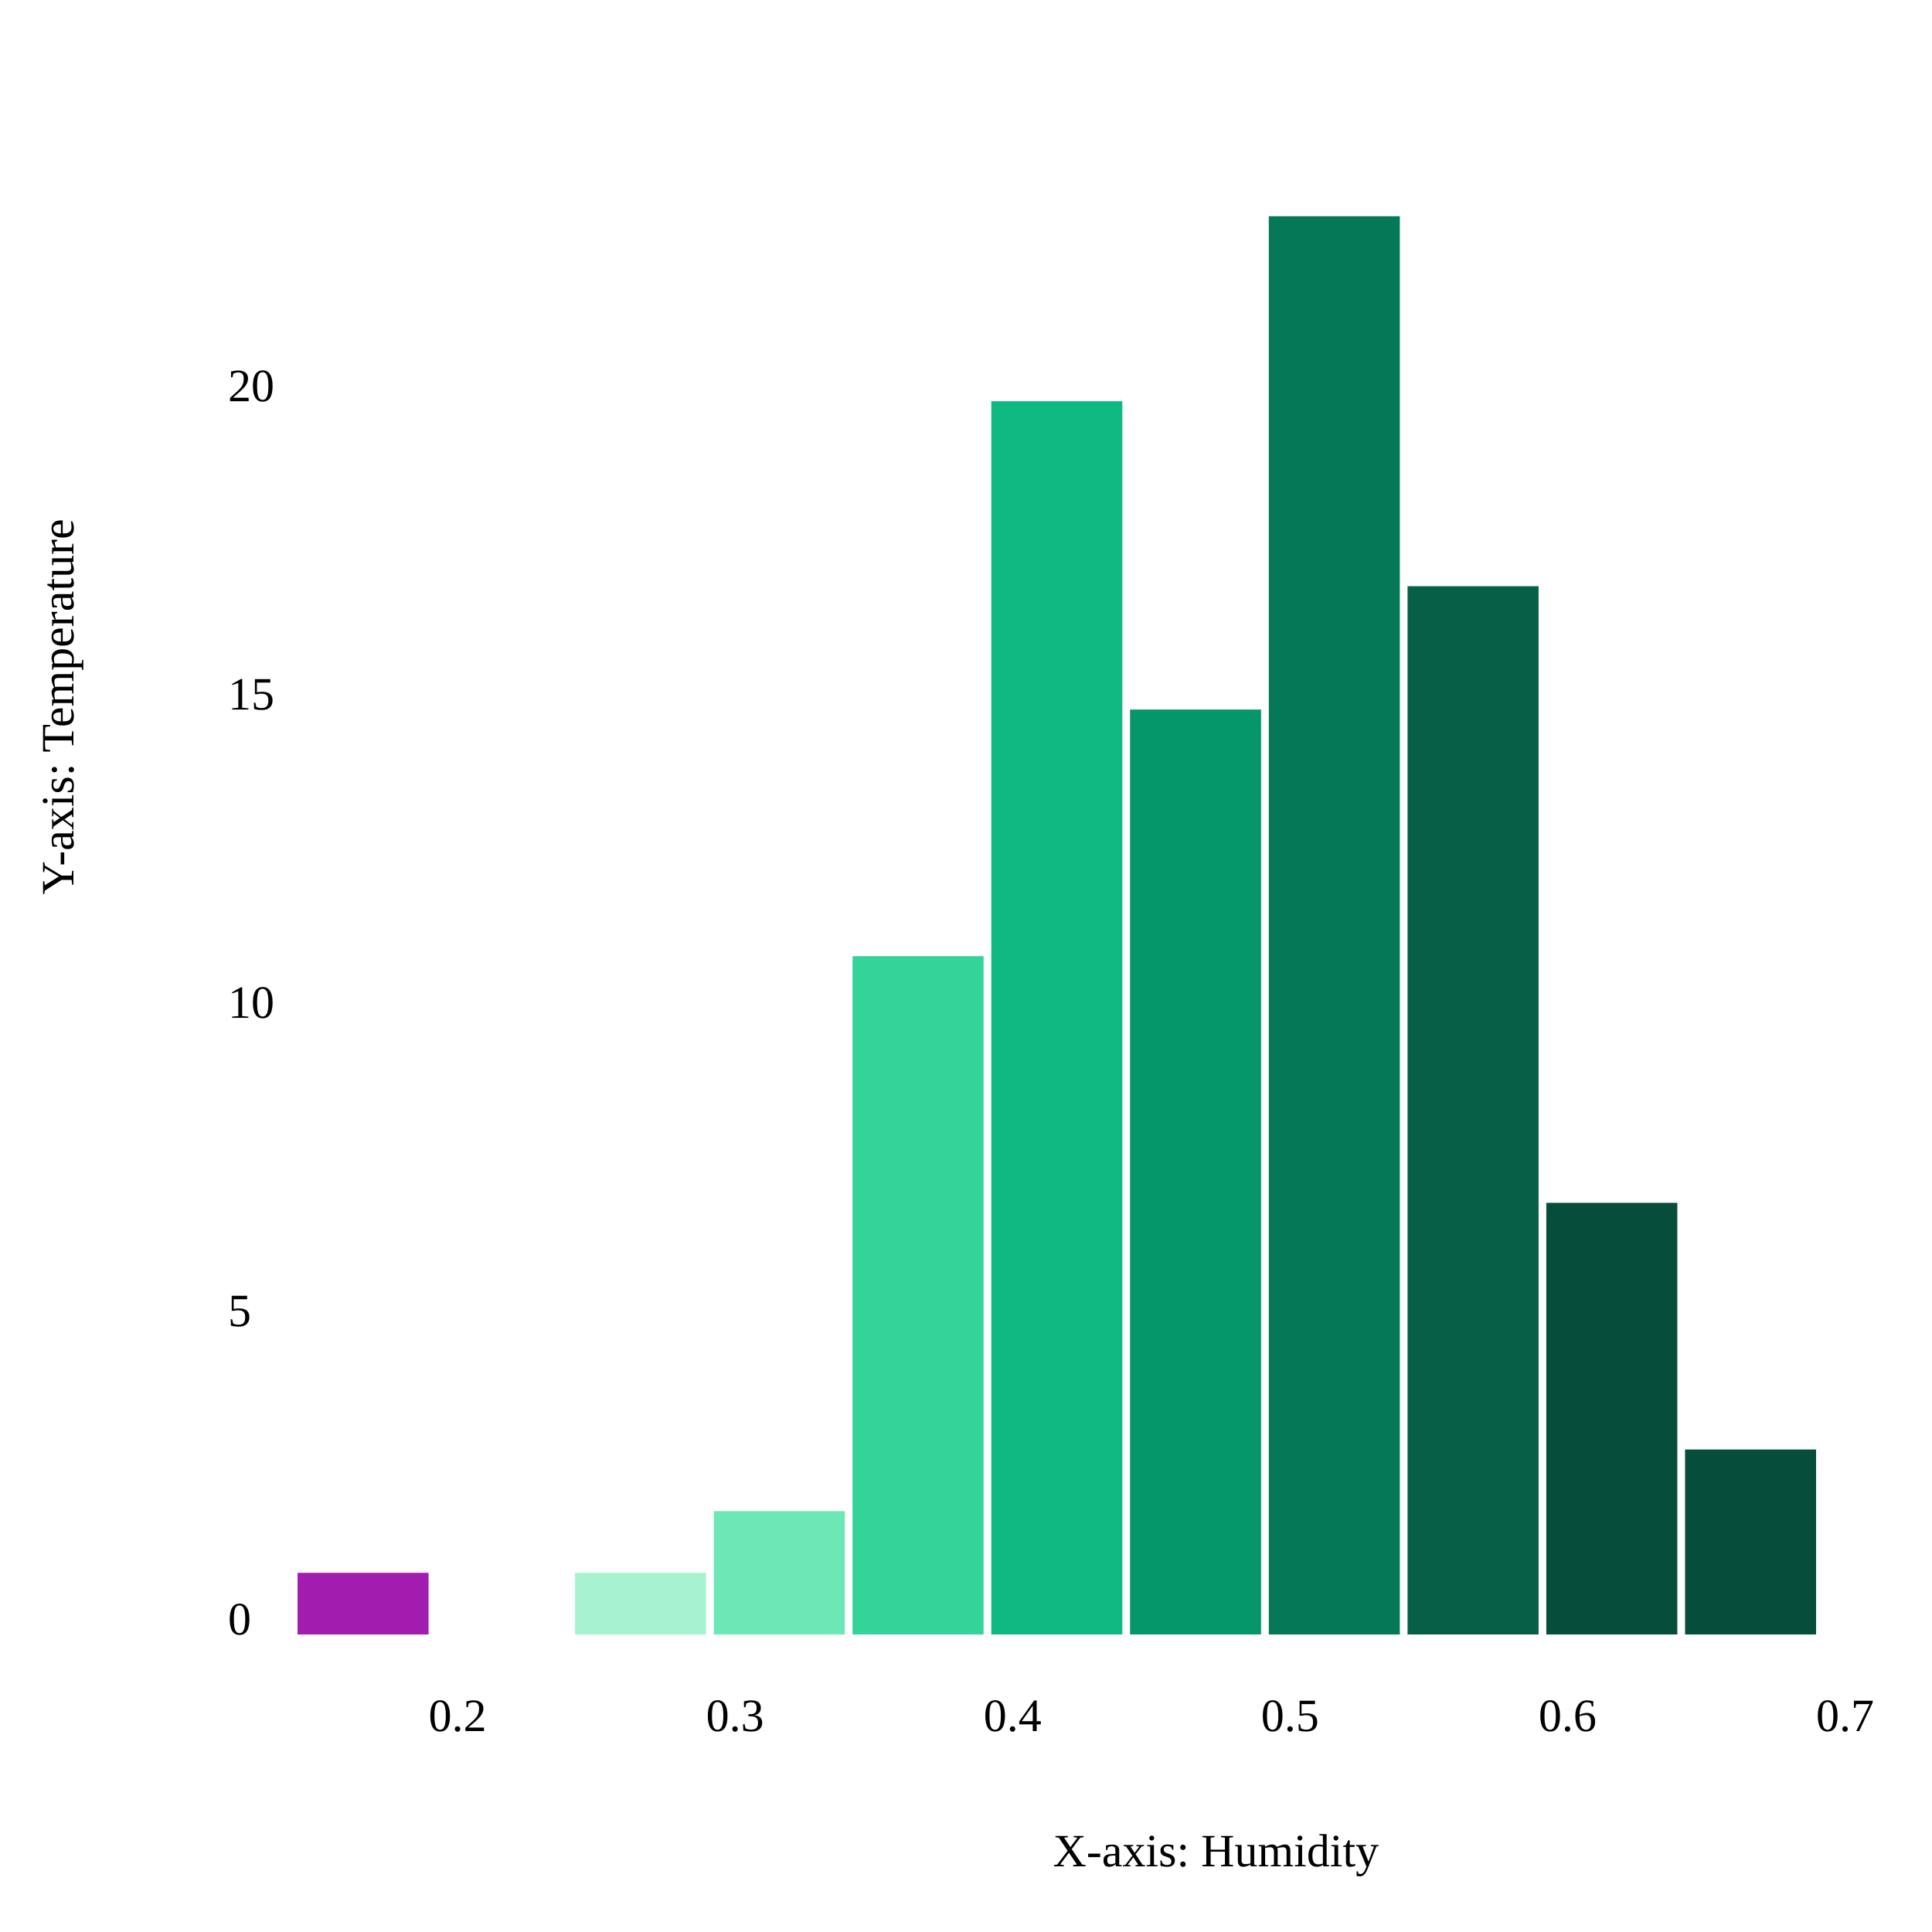
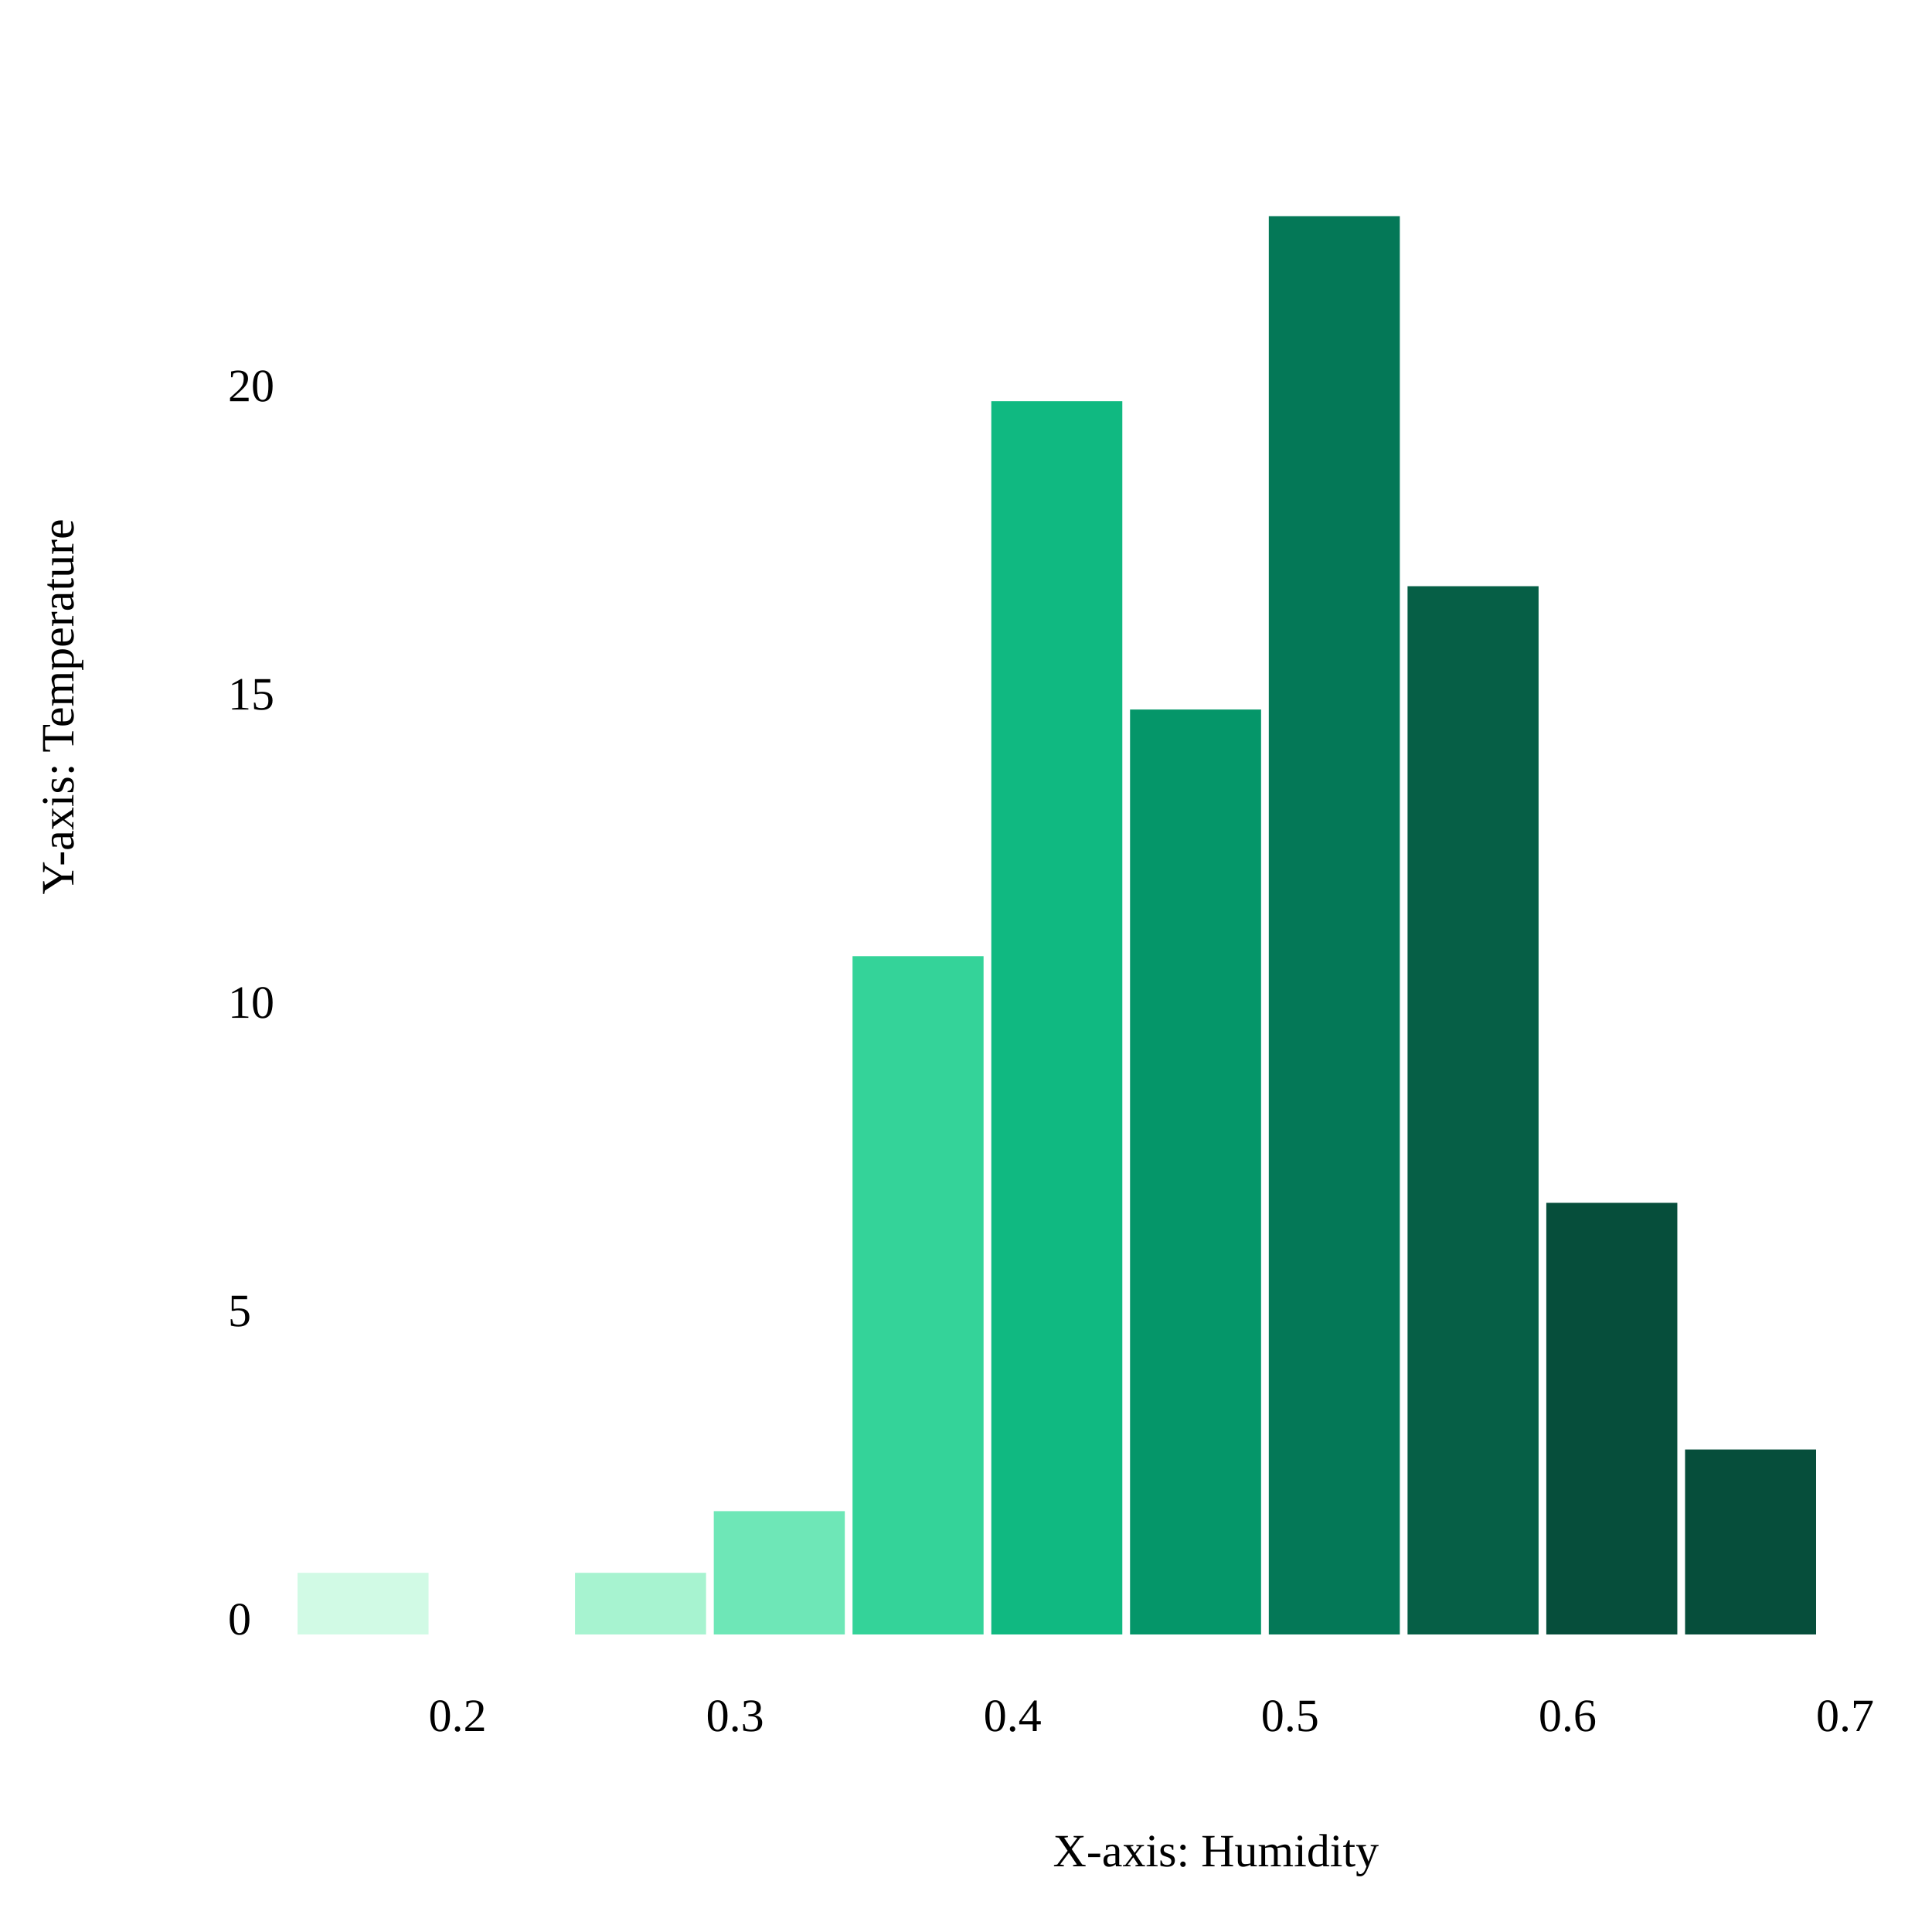
<svg xmlns="http://www.w3.org/2000/svg" class="Chart" width="100%" height="100%" viewBox="0 0 500 500">
  <g transform="translate(75, 40)">
    <g class="Axis AxisHorizontal fromLinkFiber205" transform="translate(0, 383)">
      <line class="Axis__line" x2="395" />
      <text class="Axis__tick" transform="translate(35.90909, 25)">0.2</text>
      <text class="Axis__tick" transform="translate(107.7273, 25)">0.3</text>
      <text class="Axis__tick" transform="translate(179.5455, 25)">0.4</text>
      <text class="Axis__tick" transform="translate(251.3636, 25)">0.5</text>
      <text class="Axis__tick" transform="translate(323.1818, 25)">0.6</text>
      <text class="Axis__tick" transform="translate(395, 25)">0.7</text>
-       <text class="Axis__label" transform="translate(197.5, 60)">X-axis: Humidity</text>
+       <text class="AxisLabel" transform="translate(197.5, 60)">X-axis: Humidity</text>
    </g>
    <g class="Axis AxisVertical fromLinkFiber207">
      <line class="Axis__line" y2="383" />
      <text class="Axis__tick" transform="translate(-16, 383)">0</text>
      <text class="Axis__tick" transform="translate(-16, 303.2083)">5</text>
      <text class="Axis__tick" transform="translate(-16, 223.4167)">10</text>
      <text class="Axis__tick" transform="translate(-16, 143.625)">15</text>
      <text class="Axis__tick" transform="translate(-16, 63.83333)">20</text>
-       <text class="Axis__label" style="transform: translate(-56px, 191.5px) rotate(-90deg);">Y-axis: Temperature</text>
+       <text class="AxisLabel" style="transform: translate(-56px, 191.5px) rotate(-90deg);">Y-axis: Temperature</text>
    </g>
-     <rect fill="#a21caf" class="Bars__rect fromLinkFiber208" x="2" y="367.042" width="33.909" height="15.958" />
+     <rect fill="#d1fae5" class="Bars__rect fromLinkFiber208" x="2" y="367.042" width="33.909" height="15.958" />
    <rect fill="#d1fae5" class="Bars__rect" x="37.909" y="383" width="33.909" height="0" />
    <rect fill="#a7f3d0" class="Bars__rect" x="73.818" y="367.042" width="33.909" height="15.958" />
    <rect fill="#6ee7b7" class="Bars__rect" x="109.727" y="351.083" width="33.909" height="31.917" />
    <rect fill="#34d399" class="Bars__rect" x="145.636" y="207.458" width="33.909" height="175.542" />
    <rect fill="#10b981" class="Bars__rect" x="181.545" y="63.833" width="33.909" height="319.167" />
    <rect fill="#059669" class="Bars__rect" x="217.455" y="143.625" width="33.909" height="239.375" />
    <rect fill="#047857" class="Bars__rect" x="253.364" y="15.958" width="33.909" height="367.042" />
    <rect fill="#065f46" class="Bars__rect" x="289.273" y="111.708" width="33.909" height="271.292" />
    <rect fill="#064e3b" class="Bars__rect" x="325.182" y="271.292" width="33.909" height="111.708" />
    <rect fill="#064e3b" class="Bars__rect" x="361.091" y="335.125" width="33.909" height="47.875" />
  </g>
</svg>
